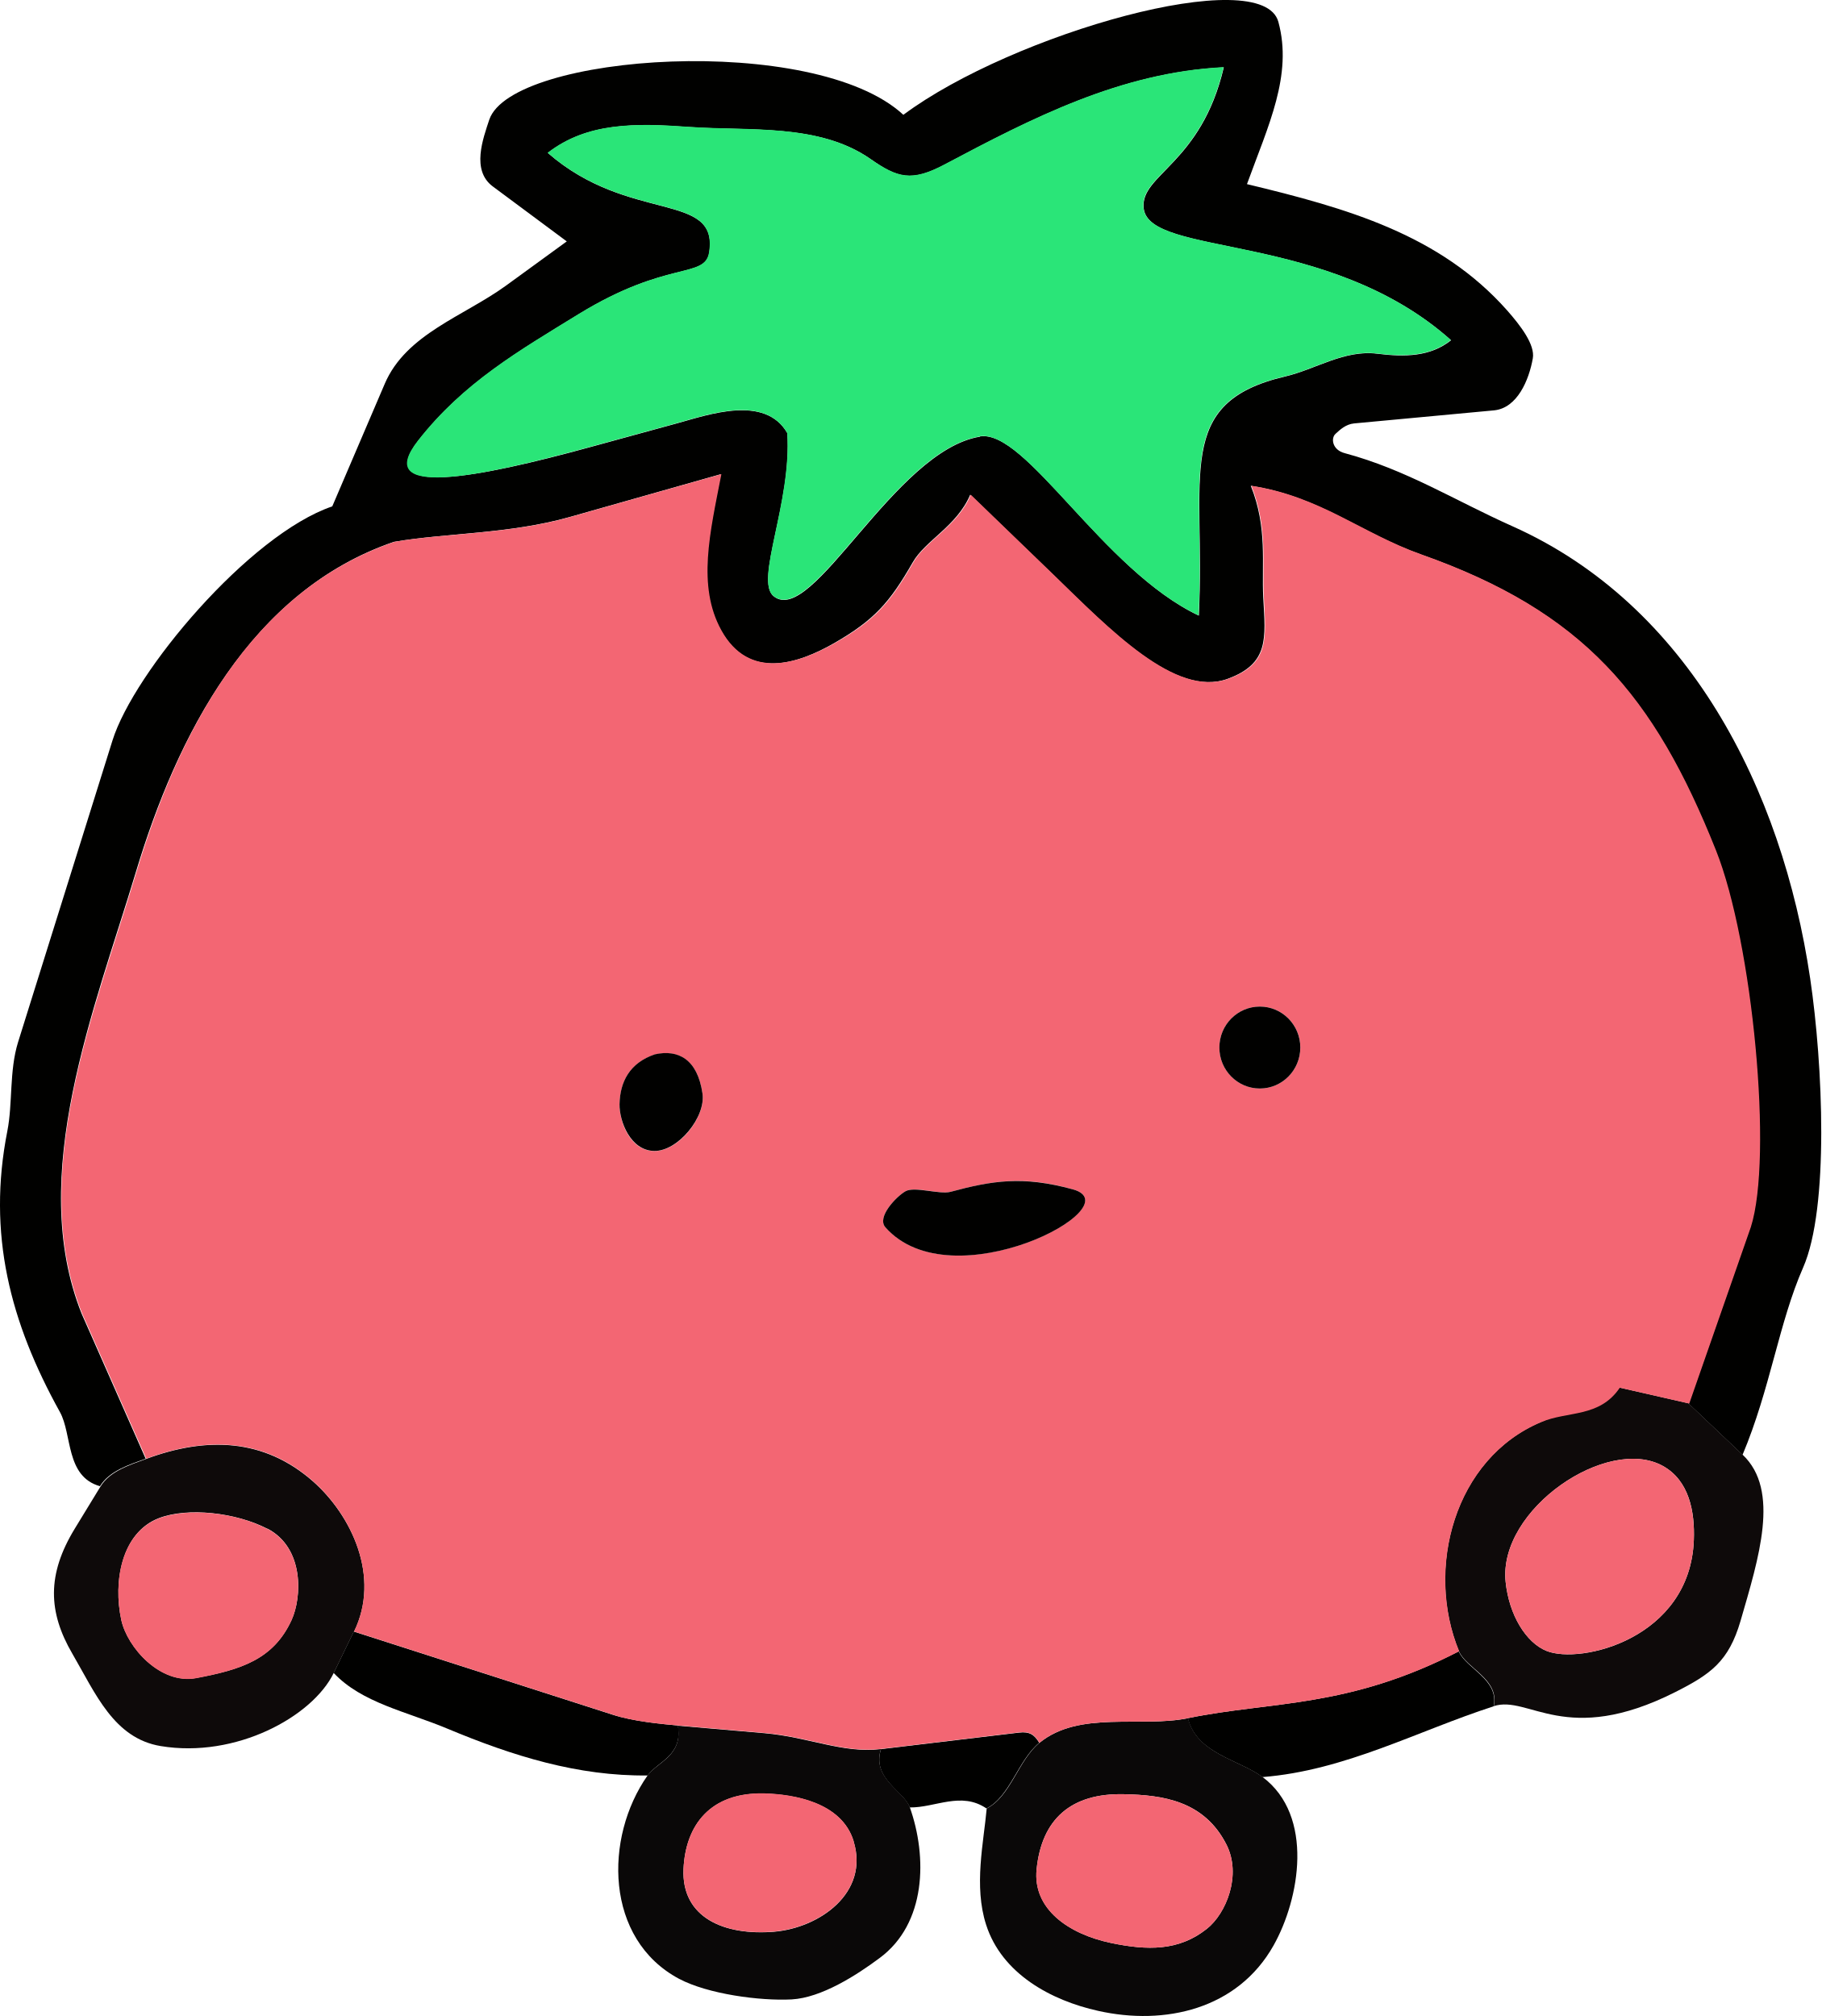
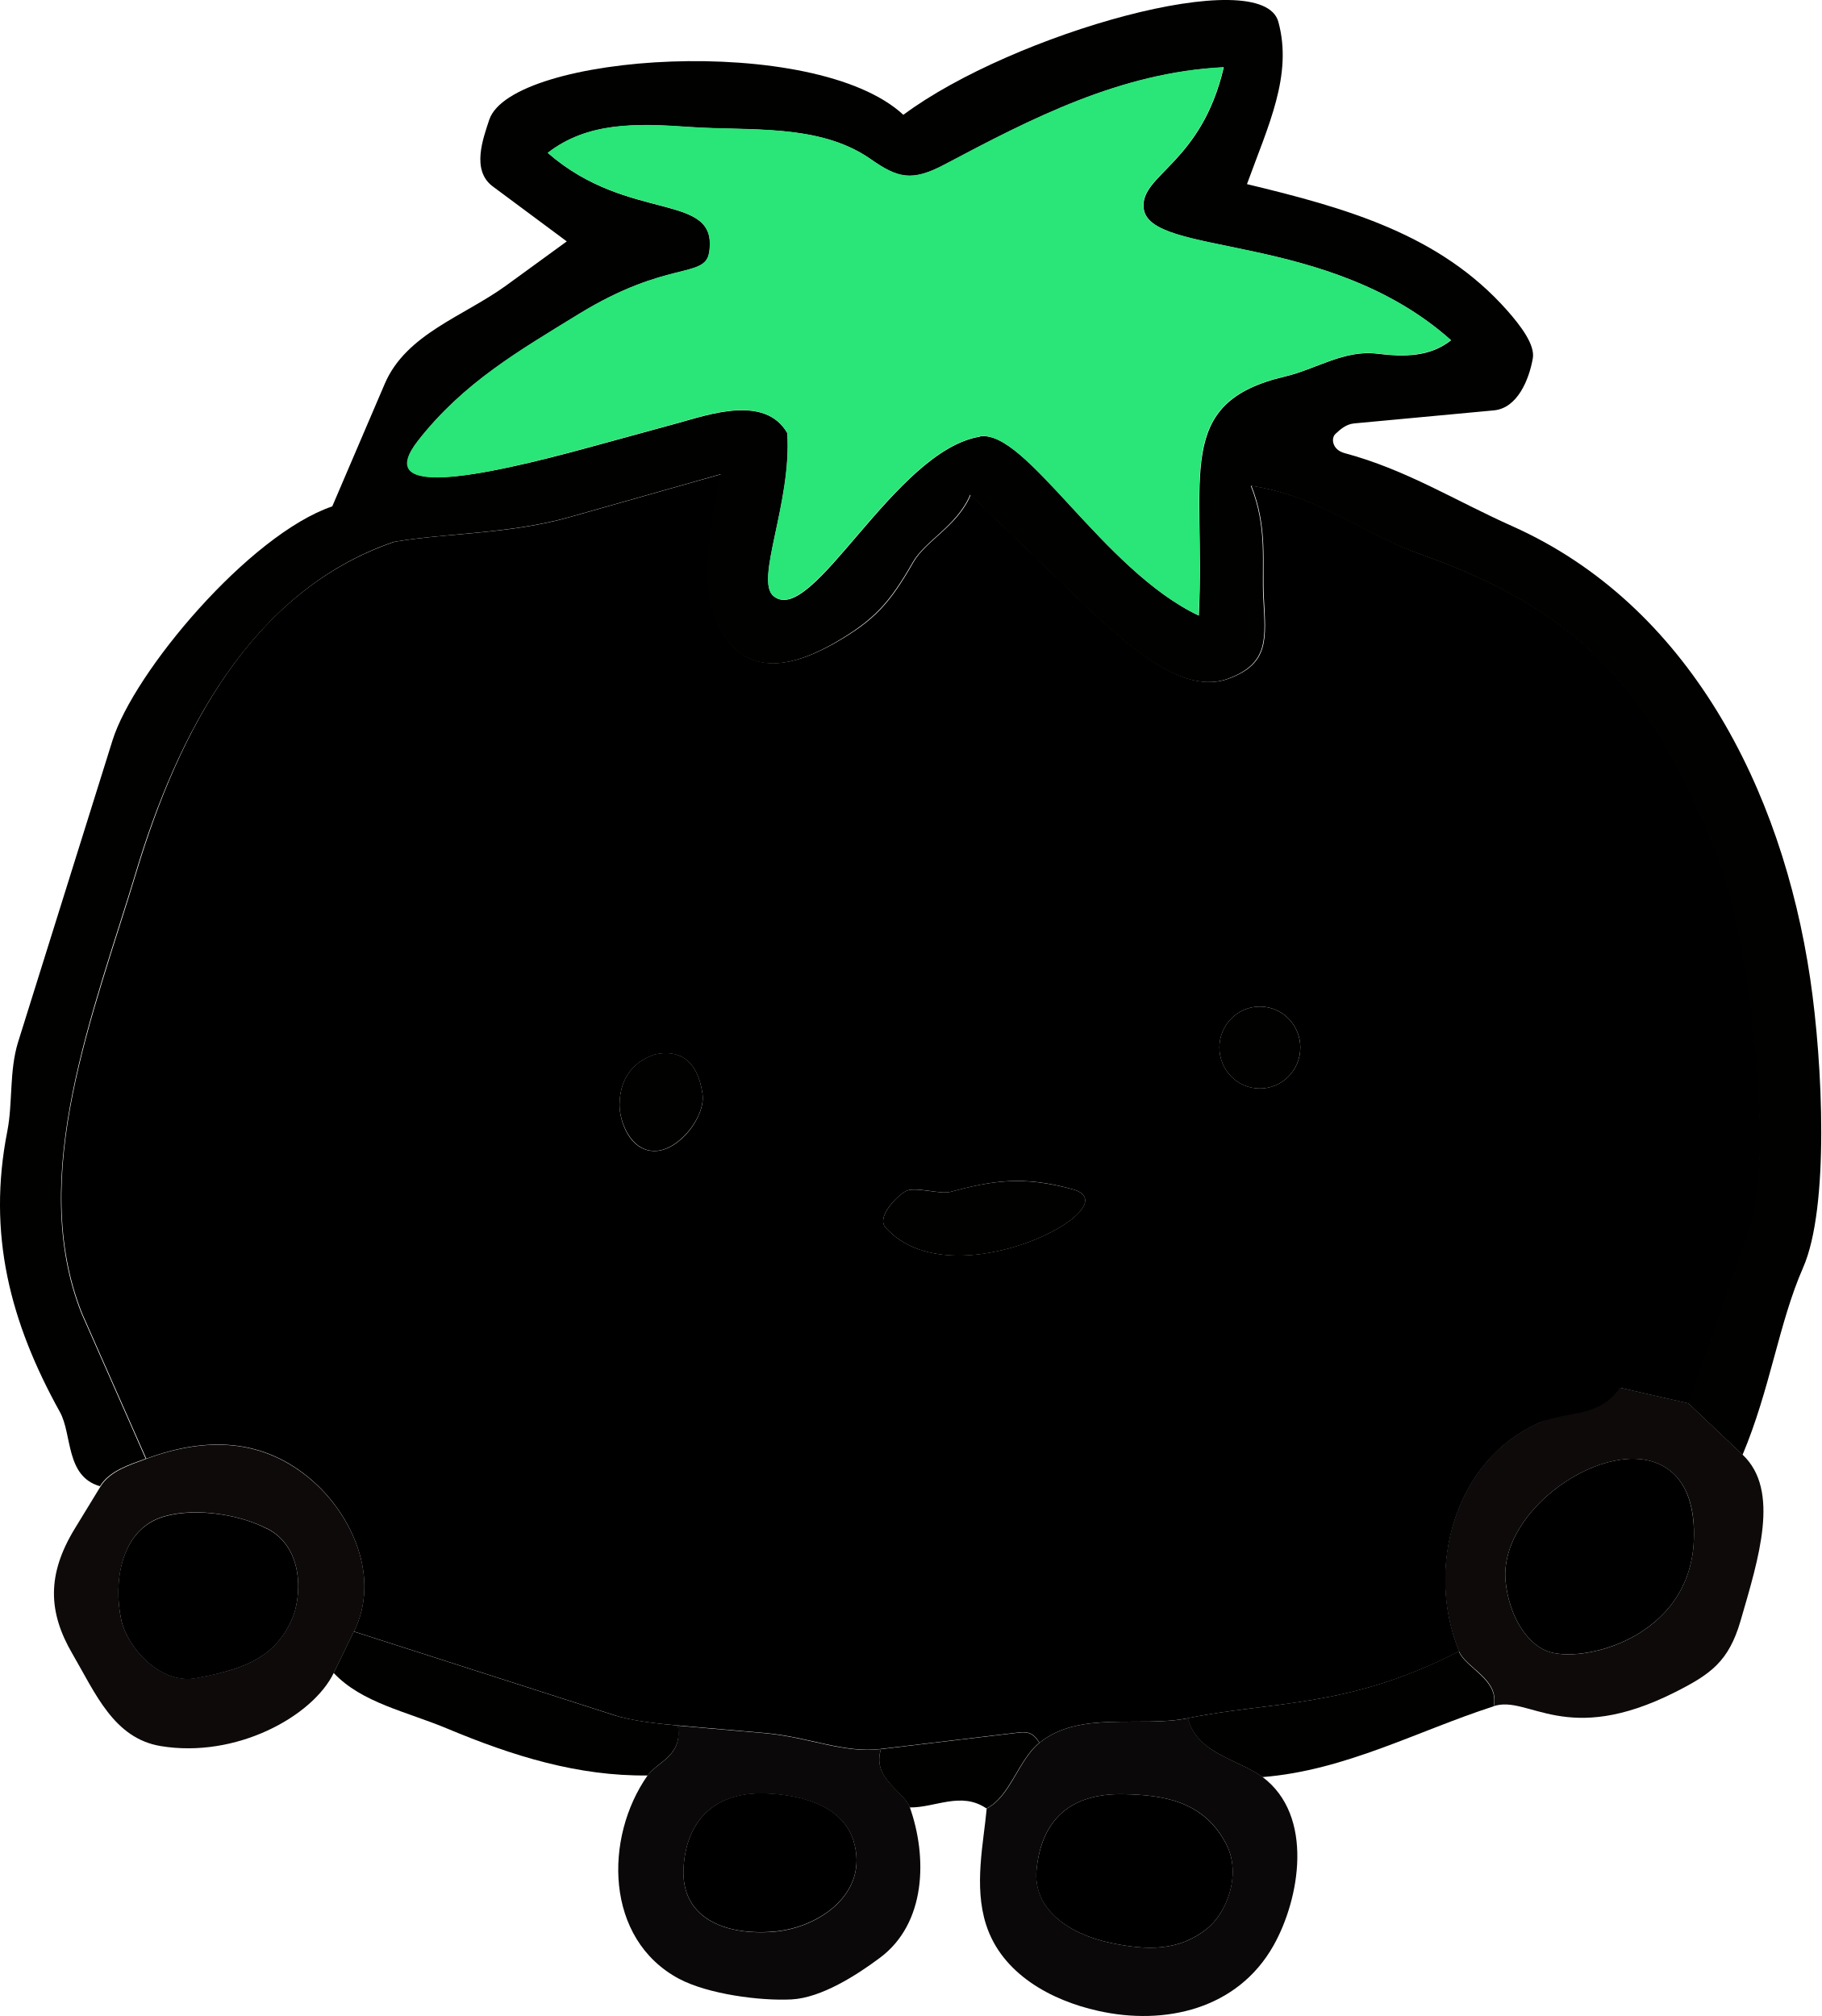
<svg xmlns="http://www.w3.org/2000/svg" width="112" height="124" viewBox="0 0 112 124" fill="none">
  <path d="M107.174 89.495L103.844 86.336L107.632 75.478C109.006 71.178 107.743 57.976 105.49 52.309C101.677 42.743 97.32 37.628 87.379 34.105C83.678 32.801 81.177 30.545 76.919 29.88C77.959 32.475 77.575 34.669 77.686 36.776C77.823 39.258 78.058 40.813 75.495 41.753C72.252 42.931 68.229 38.719 64.701 35.296L59.662 30.432C58.845 32.362 56.902 33.24 56.134 34.582C54.711 37.064 53.77 38.13 51.319 39.546C49.09 40.825 46.045 41.878 44.325 38.769C42.814 36.036 43.631 32.739 44.325 29.166L35.04 31.798C31.314 32.852 27.427 32.776 24.221 33.328C15.407 36.349 10.876 45.251 8.351 53.651C5.825 62.051 1.629 72.306 5.021 80.807L8.957 89.721C7.967 90.084 6.729 90.46 6.147 91.413C4.018 90.811 4.451 88.229 3.684 86.85C0.626 81.333 -0.798 75.904 0.453 69.561C0.787 67.856 0.564 65.875 1.109 64.107L6.915 45.552C8.227 41.339 15.32 32.889 20.433 31.146L23.664 23.599C24.976 20.54 28.529 19.449 31.116 17.569L34.855 14.848L30.299 11.463C28.974 10.472 29.705 8.529 30.088 7.363C31.463 3.289 50.093 1.997 55.553 7.062C62.274 2.06 77.624 -2.291 78.615 1.345C79.506 4.618 77.996 7.714 76.684 11.325C82.836 12.804 88.543 14.422 92.678 19.086C93.507 20.026 94.411 21.204 94.262 22.044C94.027 23.373 93.309 25.104 91.873 25.241L83.269 26.044C82.762 26.094 82.403 26.432 82.131 26.683C81.834 26.947 81.92 27.674 82.7 27.874C86.488 28.89 89.484 30.795 93.024 32.375C103.806 37.202 109.588 48.473 111.321 60.195C112.101 65.461 112.497 74.287 110.887 77.961C109.389 81.371 108.87 85.42 107.161 89.482L107.174 89.495ZM60.257 26.846C63.104 26.382 67.82 35.071 73.725 37.866C74.146 29.216 72.141 24.777 79.023 23.16C80.905 22.721 82.663 21.505 84.693 21.756C86.401 21.969 87.961 21.944 89.236 20.929C81.672 14.171 70.655 15.838 70.333 12.804C70.11 10.736 73.874 10.084 75.26 4.141C68.91 4.455 63.426 7.3 58.103 10.121C56.06 11.2 55.206 10.961 53.535 9.783C50.366 7.576 46.058 8.078 42.406 7.815C39.063 7.576 36.117 7.526 33.691 9.407C38.692 13.77 44.201 11.739 43.619 15.525C43.359 17.167 41.069 15.964 35.597 19.324C31.908 21.593 28.467 23.587 25.719 27.109C22.971 30.632 29.321 29.416 36.352 27.485L41.663 26.031C43.545 25.517 47.048 24.251 48.422 26.646C48.707 30.908 46.392 35.723 47.58 36.675C49.957 38.594 54.995 27.711 60.269 26.859L60.257 26.846Z" fill="#010100" />
  <path d="M103.842 86.324L107.172 89.483C109.487 91.677 108.15 95.852 107.036 99.701C106.306 102.196 105.204 102.973 103.025 104.076C96.291 107.474 94.013 104.239 91.859 104.942C92.231 103.274 90.163 102.622 89.718 101.556C87.626 96.479 89.433 89.709 94.756 87.465C96.402 86.775 97.336 86.311 99.596 85.346L103.83 86.311L103.842 86.324ZM104.164 94.736C104.238 92.956 103.867 91.063 102.27 90.173C98.866 88.267 92.132 92.818 92.59 97.294C92.8 99.35 93.852 101.042 95.103 101.544C97.195 102.396 103.929 100.792 104.164 94.736Z" fill="#0E0A0A" />
  <path d="M73.058 105.682C73.602 107.876 76.227 108.239 77.65 109.305C80.832 111.7 79.928 116.802 78.319 119.661C76.103 123.597 71.622 124.6 67.537 123.685C64.64 123.046 61.607 121.403 60.641 118.382C59.874 116 60.493 113.329 60.678 111.236C62.139 110.508 62.622 108.264 63.922 107.199C66.385 105.193 70.124 106.283 73.07 105.682H73.058ZM75.422 113.455C74.048 110.747 71.486 110.408 69.121 110.358C65.853 110.283 64.058 111.9 63.749 114.972C63.501 117.417 65.704 118.959 68.329 119.51C70.557 119.974 72.488 120.012 74.209 118.645C75.422 117.692 76.363 115.31 75.422 113.455Z" fill="#0A0808" />
  <path d="M21.757 100.365L20.519 102.91C19.207 105.593 14.503 108.163 9.886 107.398C7.001 106.922 5.875 104.163 4.451 101.719C2.953 99.149 2.879 96.842 4.6 94.021L6.184 91.426C6.766 90.473 8.016 90.097 8.994 89.733C12.683 88.367 16.224 88.454 19.257 91.125C21.609 93.206 23.428 96.98 21.77 100.365H21.757ZM16.447 94.033C14.515 93.03 11.544 92.692 9.762 93.381C7.472 94.272 6.952 97.281 7.459 99.638C7.831 101.343 9.873 103.624 12.064 103.211C14.813 102.697 16.818 102.07 17.932 99.638C18.564 98.258 18.724 95.212 16.447 94.021V94.033Z" fill="#0E0A0A" />
  <path d="M54.178 107.572C53.596 109.39 55.59 110.155 55.949 111.157C57.038 114.229 56.964 118.316 54.092 120.435C52.68 121.488 50.514 122.88 48.682 122.98C46.726 123.08 43.544 122.654 41.762 121.714C37.182 119.269 37.145 113.026 39.818 109.214C40.425 108.362 42.01 107.998 41.675 106.143L47.023 106.606C49.734 106.845 51.839 107.86 54.154 107.584L54.178 107.572ZM52.495 113.251C51.764 110.857 48.806 110.368 47.011 110.318C43.668 110.23 42.158 112.273 42.034 114.956C41.898 117.953 44.535 119.069 47.605 118.818C50.39 118.58 53.46 116.436 52.495 113.264V113.251Z" fill="#0A0808" />
  <path d="M41.688 106.133C42.01 107.989 40.425 108.352 39.831 109.205C35.535 109.255 31.549 108.014 27.501 106.321C24.988 105.268 22.253 104.742 20.52 102.899L21.757 100.354L37.677 105.469C38.94 105.882 40.735 106.045 41.688 106.133Z" fill="#010100" />
  <path d="M91.849 104.953C87.182 106.458 82.725 108.903 77.638 109.304C76.214 108.238 73.59 107.875 73.045 105.681C78.17 104.627 82.886 105.091 89.707 101.568C90.153 102.634 92.208 103.298 91.849 104.953Z" fill="#010100" />
  <path d="M63.907 107.197C62.607 108.263 62.112 110.507 60.664 111.234C59.104 110.168 57.507 111.196 55.947 111.171C55.588 110.168 53.595 109.403 54.177 107.585L62.669 106.57C63.313 106.495 63.61 106.695 63.919 107.209L63.907 107.197Z" fill="#010100" />
-   <path d="M103.845 86.322L99.612 85.356C98.361 87.212 96.405 86.773 94.771 87.475C89.436 89.719 87.641 96.489 89.733 101.567C82.912 105.09 78.195 104.626 73.07 105.679C70.124 106.281 66.386 105.19 63.922 107.196C63.625 106.682 63.316 106.482 62.672 106.557L54.18 107.572C51.865 107.848 49.761 106.833 47.05 106.594L41.702 106.13C40.736 106.043 38.941 105.892 37.691 105.466L21.771 100.351C23.418 96.978 21.61 93.192 19.258 91.111C16.238 88.44 12.685 88.353 8.996 89.719L5.059 80.805C1.667 72.317 5.79 62.288 8.389 53.649C10.989 45.011 15.445 36.335 24.259 33.327C27.466 32.775 31.353 32.863 35.079 31.797L44.363 29.164C43.67 32.737 42.853 36.035 44.363 38.768C46.072 41.864 49.129 40.811 51.357 39.545C53.821 38.141 54.749 37.063 56.173 34.58C56.94 33.239 58.896 32.361 59.701 30.43L64.739 35.295C68.267 38.718 72.303 42.93 75.534 41.752C78.096 40.824 77.849 39.257 77.725 36.774C77.614 34.655 77.985 32.461 76.957 29.879C81.216 30.531 83.717 32.787 87.418 34.104C97.371 37.627 101.716 42.742 105.529 52.308C107.782 57.962 109.044 71.177 107.67 75.477L103.882 86.334L103.845 86.322ZM79.966 64.431C79.966 63.04 78.852 61.911 77.478 61.911C76.103 61.911 74.989 63.04 74.989 64.431C74.989 65.823 76.103 66.951 77.478 66.951C78.852 66.951 79.966 65.823 79.966 64.431ZM43.2 67.265C42.89 65.146 41.702 64.544 40.278 64.858C38.706 65.384 38.124 66.575 38.099 67.929C38.087 68.957 38.718 70.775 40.228 70.8C41.739 70.826 43.41 68.694 43.2 67.278V67.265ZM65.99 73.157C62.907 72.292 61.026 72.618 58.451 73.308C57.782 73.483 56.26 72.944 55.69 73.27C55.121 73.596 53.895 74.862 54.452 75.489C58.525 80.091 69.703 74.198 65.99 73.157Z" fill="#F36673" />
+   <path d="M103.845 86.322L99.612 85.356C98.361 87.212 96.405 86.773 94.771 87.475C89.436 89.719 87.641 96.489 89.733 101.567C82.912 105.09 78.195 104.626 73.07 105.679C70.124 106.281 66.386 105.19 63.922 107.196C63.625 106.682 63.316 106.482 62.672 106.557L54.18 107.572C51.865 107.848 49.761 106.833 47.05 106.594L41.702 106.13C40.736 106.043 38.941 105.892 37.691 105.466L21.771 100.351C23.418 96.978 21.61 93.192 19.258 91.111C16.238 88.44 12.685 88.353 8.996 89.719L5.059 80.805C1.667 72.317 5.79 62.288 8.389 53.649C10.989 45.011 15.445 36.335 24.259 33.327C27.466 32.775 31.353 32.863 35.079 31.797L44.363 29.164C43.67 32.737 42.853 36.035 44.363 38.768C46.072 41.864 49.129 40.811 51.357 39.545C53.821 38.141 54.749 37.063 56.173 34.58C56.94 33.239 58.896 32.361 59.701 30.43L64.739 35.295C68.267 38.718 72.303 42.93 75.534 41.752C78.096 40.824 77.849 39.257 77.725 36.774C77.614 34.655 77.985 32.461 76.957 29.879C81.216 30.531 83.717 32.787 87.418 34.104C97.371 37.627 101.716 42.742 105.529 52.308C107.782 57.962 109.044 71.177 107.67 75.477L103.882 86.334L103.845 86.322ZM79.966 64.431C79.966 63.04 78.852 61.911 77.478 61.911C76.103 61.911 74.989 63.04 74.989 64.431C74.989 65.823 76.103 66.951 77.478 66.951C78.852 66.951 79.966 65.823 79.966 64.431ZM43.2 67.265C42.89 65.146 41.702 64.544 40.278 64.858C38.706 65.384 38.124 66.575 38.099 67.929C38.087 68.957 38.718 70.775 40.228 70.8C41.739 70.826 43.41 68.694 43.2 67.278V67.265ZM65.99 73.157C62.907 72.292 61.026 72.618 58.451 73.308C57.782 73.483 56.26 72.944 55.69 73.27C55.121 73.596 53.895 74.862 54.452 75.489C58.525 80.091 69.703 74.198 65.99 73.157Z" fill="currentColor" />
  <path d="M60.255 26.846C54.981 27.699 49.943 38.569 47.566 36.663C46.39 35.71 48.693 30.896 48.408 26.633C47.034 24.239 43.531 25.505 41.649 26.019L36.338 27.473C29.307 29.404 22.895 30.683 25.705 27.097C28.515 23.512 31.894 21.581 35.583 19.312C41.055 15.964 43.345 17.155 43.605 15.513C44.187 11.726 38.678 13.758 33.677 9.395C36.116 7.514 39.05 7.564 42.392 7.802C46.044 8.066 50.352 7.564 53.521 9.771C55.204 10.937 56.059 11.187 58.089 10.109C63.412 7.288 68.896 4.442 75.246 4.129C73.86 10.072 70.096 10.723 70.319 12.792C70.641 15.826 81.659 14.159 89.222 20.916C87.947 21.932 86.375 21.944 84.679 21.744C82.649 21.493 80.903 22.709 79.009 23.148C72.114 24.765 74.132 29.203 73.711 37.854C67.806 35.071 63.09 26.383 60.243 26.834L60.255 26.846Z" fill="#2AE578" />
-   <path d="M104.165 94.736C103.93 100.791 97.196 102.384 95.104 101.544C93.853 101.042 92.801 99.35 92.591 97.293C92.133 92.817 98.867 88.266 102.271 90.172C103.868 91.062 104.227 92.968 104.165 94.736Z" fill="#F36673" />
-   <path d="M75.42 113.455C76.373 115.323 75.42 117.692 74.207 118.645C72.474 120.012 70.555 119.974 68.327 119.51C65.702 118.959 63.486 117.416 63.746 114.972C64.068 111.9 65.851 110.283 69.119 110.358C71.483 110.408 74.034 110.747 75.42 113.455Z" fill="#F36673" />
-   <path d="M16.447 94.034C18.725 95.225 18.564 98.271 17.933 99.65C16.819 102.083 14.813 102.697 12.065 103.224C9.874 103.637 7.831 101.356 7.46 99.65C6.94 97.293 7.46 94.284 9.763 93.394C11.545 92.705 14.529 93.031 16.447 94.046V94.034Z" fill="#F36673" />
-   <path d="M52.494 113.252C53.459 116.424 50.389 118.568 47.604 118.806C44.534 119.069 41.897 117.941 42.033 114.944C42.157 112.274 43.667 110.218 47.01 110.305C48.817 110.356 51.763 110.845 52.494 113.239V113.252Z" fill="#F36673" />
+   <path d="M104.165 94.736C103.93 100.791 97.196 102.384 95.104 101.544C93.853 101.042 92.801 99.35 92.591 97.293C92.133 92.817 98.867 88.266 102.271 90.172C103.868 91.062 104.227 92.968 104.165 94.736Z" fill="currentColor" />
+   <path d="M75.42 113.455C76.373 115.323 75.42 117.692 74.207 118.645C72.474 120.012 70.555 119.974 68.327 119.51C65.702 118.959 63.486 117.416 63.746 114.972C64.068 111.9 65.851 110.283 69.119 110.358C71.483 110.408 74.034 110.747 75.42 113.455Z" fill="currentColor" />
+   <path d="M16.447 94.034C18.725 95.225 18.564 98.271 17.933 99.65C16.819 102.083 14.813 102.697 12.065 103.224C9.874 103.637 7.831 101.356 7.46 99.65C6.94 97.293 7.46 94.284 9.763 93.394C11.545 92.705 14.529 93.031 16.447 94.046V94.034Z" fill="currentColor" />
+   <path d="M52.494 113.252C53.459 116.424 50.389 118.568 47.604 118.806C44.534 119.069 41.897 117.941 42.033 114.944C42.157 112.274 43.667 110.218 47.01 110.305C48.817 110.356 51.763 110.845 52.494 113.239V113.252Z" fill="currentColor" />
  <path d="M65.988 73.158C69.714 74.199 58.523 80.104 54.45 75.49C53.893 74.864 55.131 73.585 55.688 73.271C56.245 72.958 57.78 73.484 58.449 73.309C61.011 72.619 62.893 72.306 65.988 73.158Z" fill="#010100" />
  <path d="M43.199 67.269C43.41 68.698 41.701 70.817 40.228 70.792C38.755 70.767 38.086 68.949 38.099 67.921C38.124 66.567 38.705 65.376 40.278 64.849C41.701 64.536 42.889 65.138 43.199 67.256V67.269Z" fill="#010100" />
  <path d="M77.475 66.952C78.85 66.952 79.964 65.824 79.964 64.432C79.964 63.04 78.85 61.912 77.475 61.912C76.101 61.912 74.987 63.04 74.987 64.432C74.987 65.824 76.101 66.952 77.475 66.952Z" fill="#010100" />
</svg>
